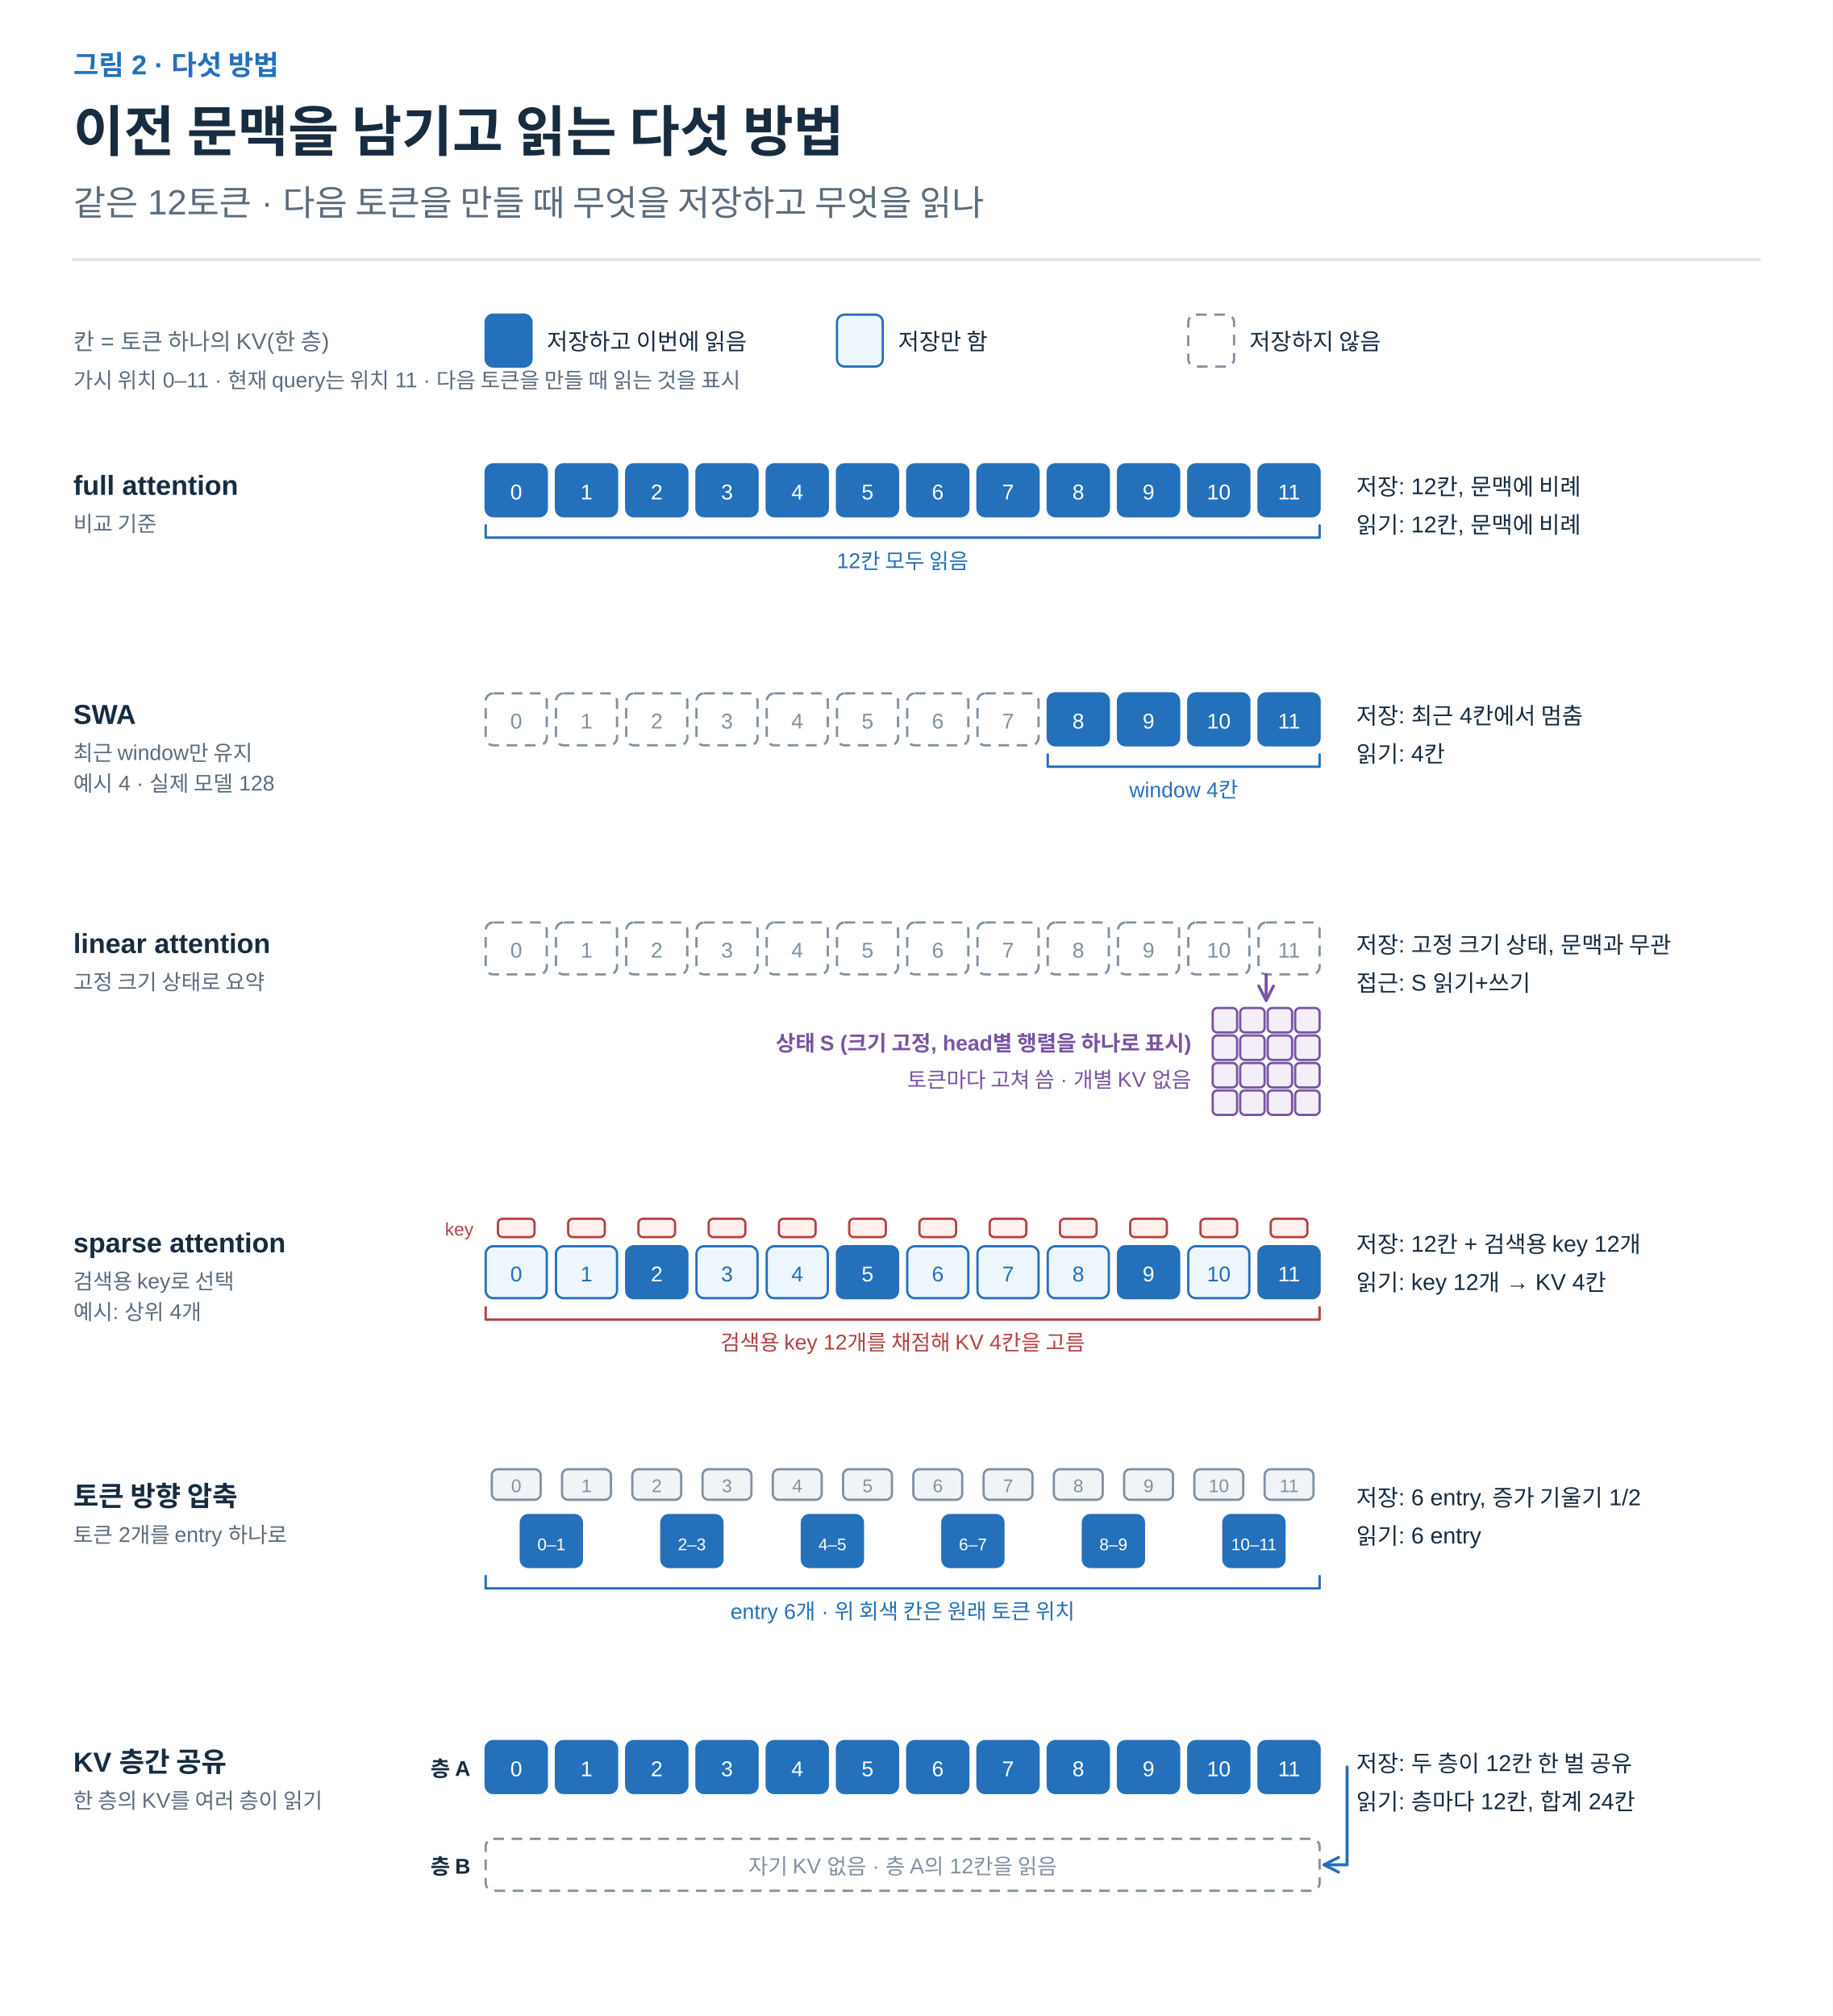
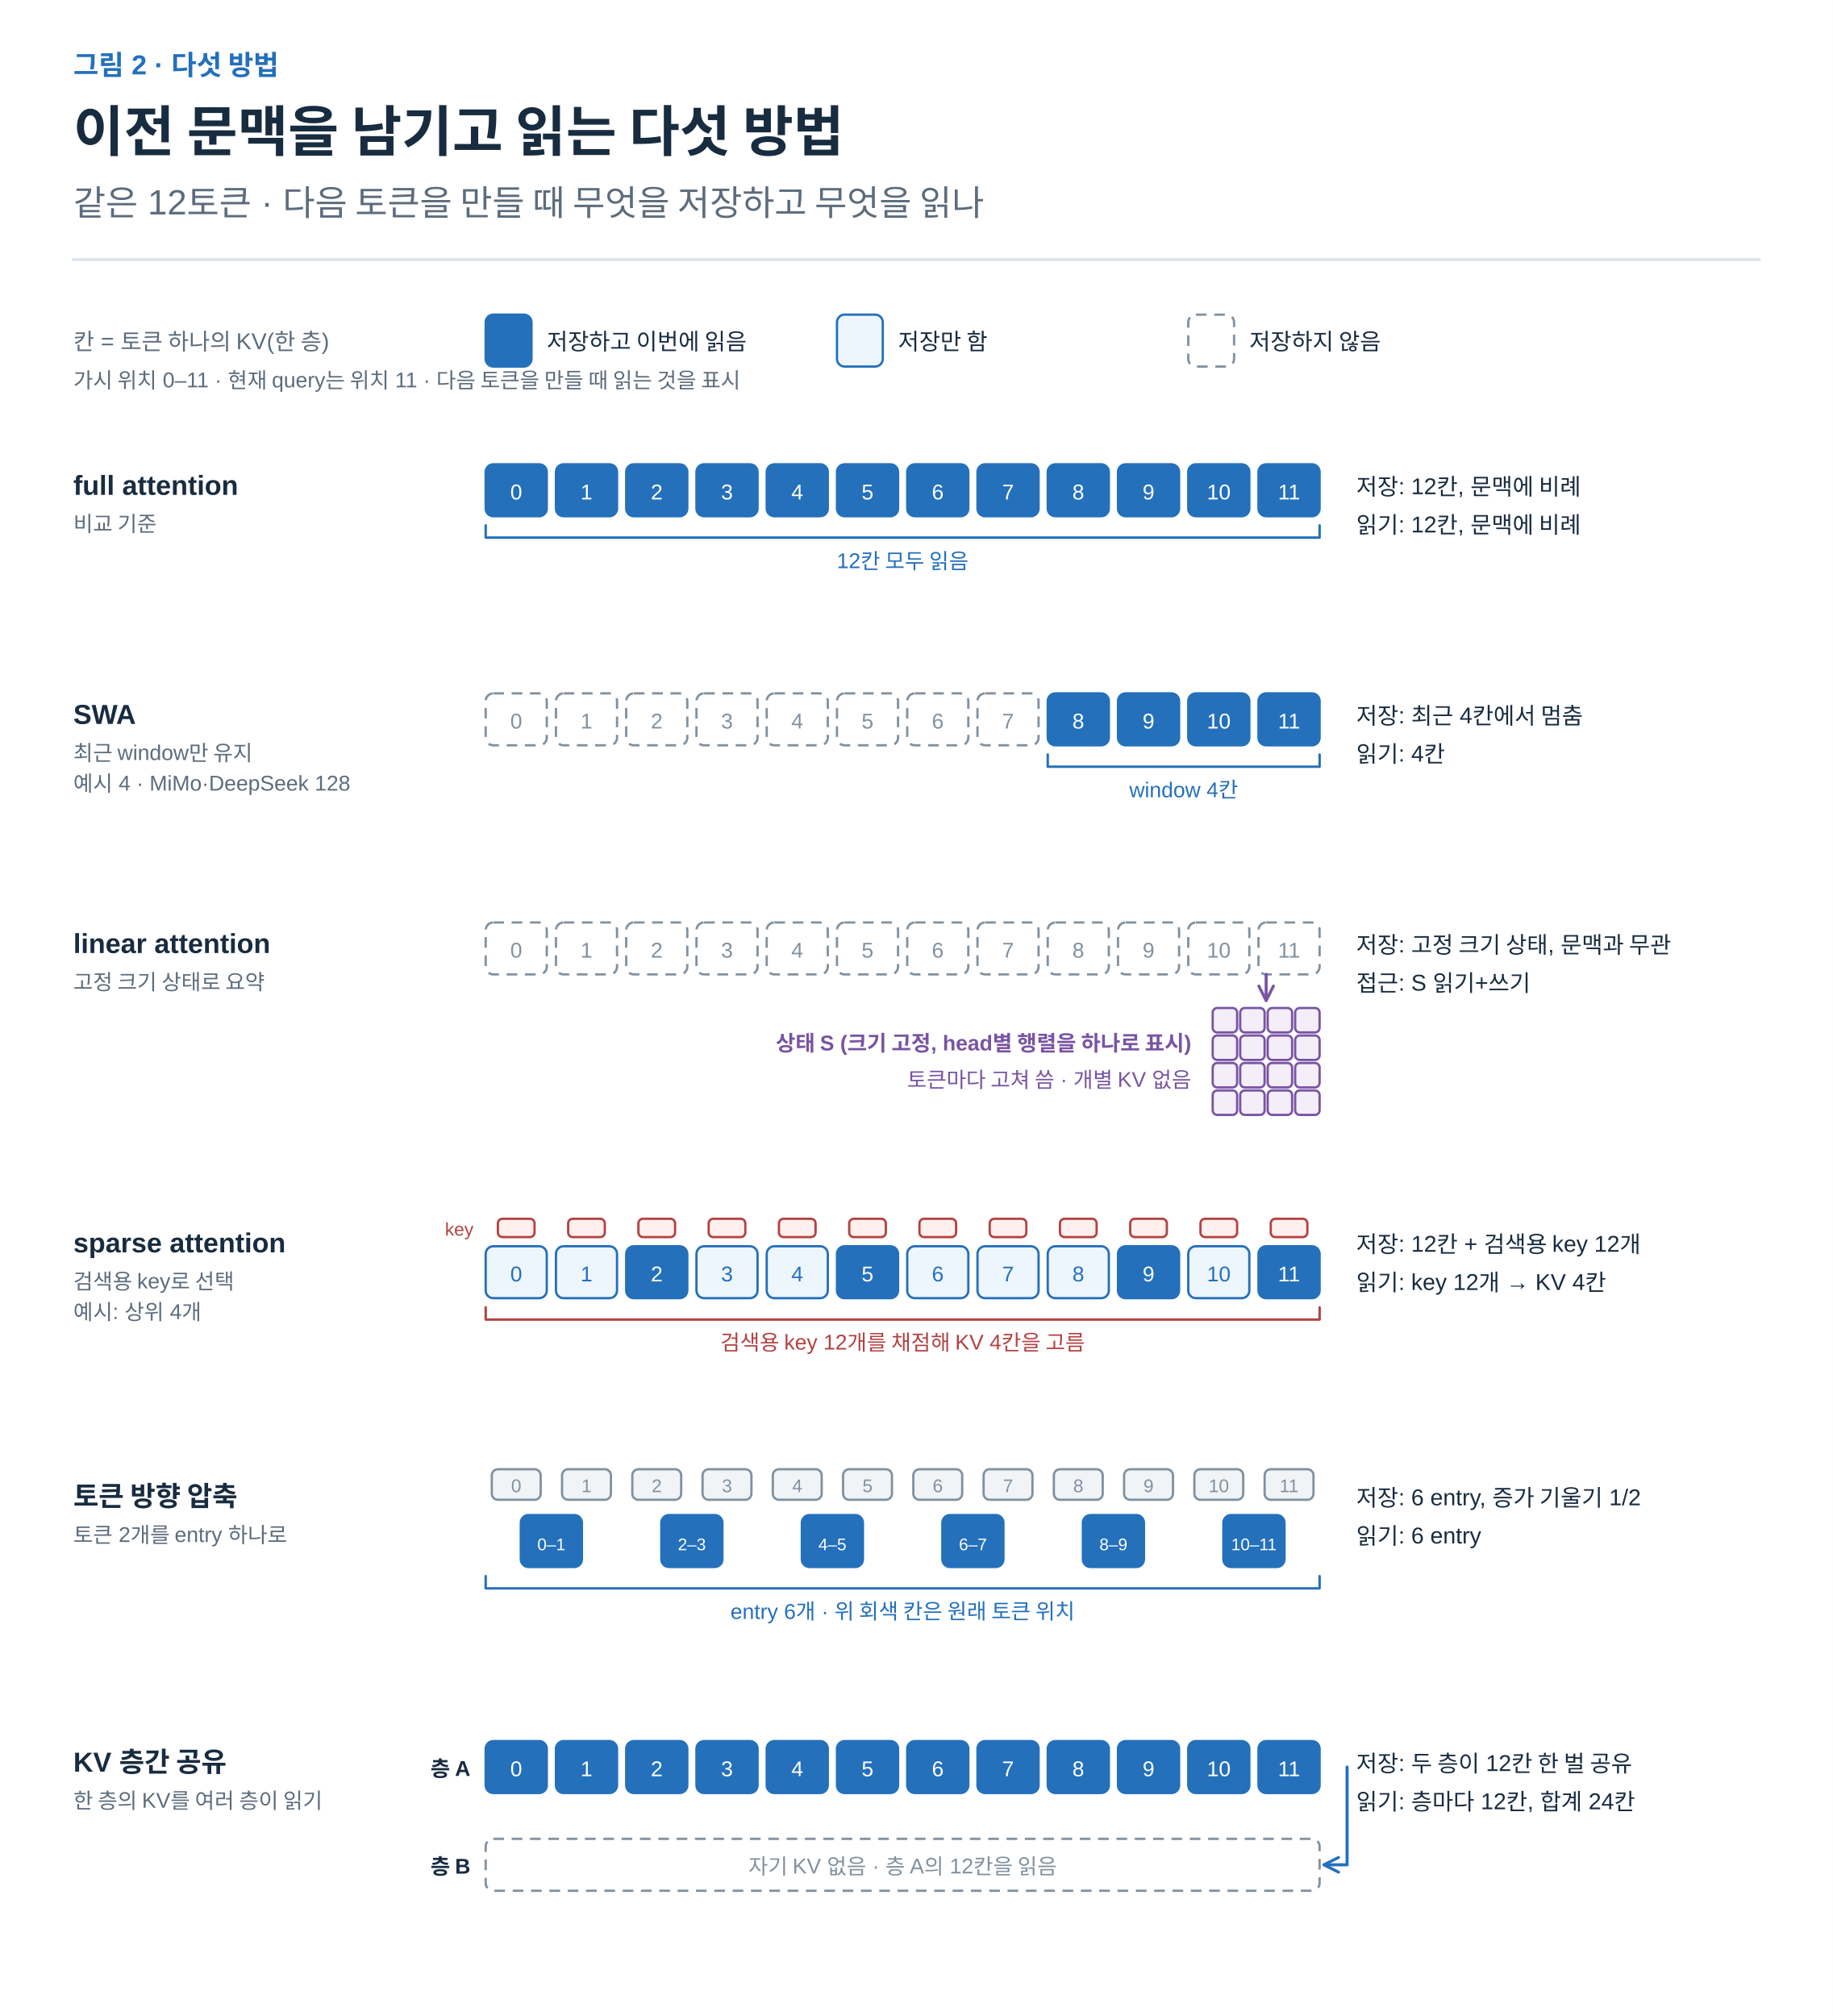
<svg xmlns="http://www.w3.org/2000/svg" width="1200" height="1320" viewBox="0 0 1200 1320" role="img" aria-labelledby="title desc">
  <defs>
    <marker id="arrow-ink" viewBox="0 0 10 10" refX="8" refY="5" markerWidth="6" markerHeight="6" orient="auto">
      <path d="M1 1 L9 5 L1 9" fill="none" stroke="#182C40" stroke-width="1.6" />
    </marker>
    <marker id="arrow-muted" viewBox="0 0 10 10" refX="8" refY="5" markerWidth="6" markerHeight="6" orient="auto">
      <path d="M1 1 L9 5 L1 9" fill="none" stroke="#5C6C7C" stroke-width="1.6" />
    </marker>
    <marker id="arrow-line" viewBox="0 0 10 10" refX="8" refY="5" markerWidth="6" markerHeight="6" orient="auto">
      <path d="M1 1 L9 5 L1 9" fill="none" stroke="#DCE4EC" stroke-width="1.6" />
    </marker>
    <marker id="arrow-paper" viewBox="0 0 10 10" refX="8" refY="5" markerWidth="6" markerHeight="6" orient="auto">
      <path d="M1 1 L9 5 L1 9" fill="none" stroke="#FFFFFF" stroke-width="1.6" />
    </marker>
    <marker id="arrow-blue" viewBox="0 0 10 10" refX="8" refY="5" markerWidth="6" markerHeight="6" orient="auto">
      <path d="M1 1 L9 5 L1 9" fill="none" stroke="#2470BB" stroke-width="1.6" />
    </marker>
    <marker id="arrow-teal" viewBox="0 0 10 10" refX="8" refY="5" markerWidth="6" markerHeight="6" orient="auto">
      <path d="M1 1 L9 5 L1 9" fill="none" stroke="#287D78" stroke-width="1.6" />
    </marker>
    <marker id="arrow-orange" viewBox="0 0 10 10" refX="8" refY="5" markerWidth="6" markerHeight="6" orient="auto">
      <path d="M1 1 L9 5 L1 9" fill="none" stroke="#B55B22" stroke-width="1.6" />
    </marker>
    <marker id="arrow-purple" viewBox="0 0 10 10" refX="8" refY="5" markerWidth="6" markerHeight="6" orient="auto">
      <path d="M1 1 L9 5 L1 9" fill="none" stroke="#7954A3" stroke-width="1.6" />
    </marker>
    <marker id="arrow-gray" viewBox="0 0 10 10" refX="8" refY="5" markerWidth="6" markerHeight="6" orient="auto">
      <path d="M1 1 L9 5 L1 9" fill="none" stroke="#657789" stroke-width="1.6" />
    </marker>
    <marker id="arrow-red" viewBox="0 0 10 10" refX="8" refY="5" markerWidth="6" markerHeight="6" orient="auto">
      <path d="M1 1 L9 5 L1 9" fill="none" stroke="#B34242" stroke-width="1.6" />
    </marker>
    <marker id="arrow-indigo" viewBox="0 0 10 10" refX="8" refY="5" markerWidth="6" markerHeight="6" orient="auto">
      <path d="M1 1 L9 5 L1 9" fill="none" stroke="#4C60A8" stroke-width="1.6" />
    </marker>
    <marker id="arrow-slate" viewBox="0 0 10 10" refX="8" refY="5" markerWidth="6" markerHeight="6" orient="auto">
      <path d="M1 1 L9 5 L1 9" fill="none" stroke="#8191A0" stroke-width="1.6" />
    </marker>
    <marker id="arrow-surface" viewBox="0 0 10 10" refX="8" refY="5" markerWidth="6" markerHeight="6" orient="auto">
      <path d="M1 1 L9 5 L1 9" fill="none" stroke="#F8FAFC" stroke-width="1.6" />
    </marker>
  </defs>
  <style>text{font-family:Arial,"Apple SD Gothic Neo","Noto Sans KR",sans-serif}text[font-family]{font-family:Menlo,Consolas,monospace}path{stroke-linecap:round;stroke-linejoin:round}</style>
  <rect width="100%" height="100%" fill="white" />
  <text x="48" y="49" fill="#2470BB" font-size="18" font-weight="600" text-anchor="start" data-max-width="1104">그림 2 · 다섯 방법</text>
  <text x="48" y="99" fill="#182C40" font-size="36" font-weight="700" text-anchor="start" data-max-width="1104">이전 문맥을 남기고 읽는 다섯 방법</text>
  <text x="48" y="141" fill="#5C6C7C" font-size="23" font-weight="400" text-anchor="start" data-max-width="1104">같은 12토큰 · 다음 토큰을 만들 때 무엇을 저장하고 무엇을 읽나</text>
  <path d="M48,170 H1152" stroke="#DCE4EC" stroke-width="2" />
  <g transform="translate(48 206) scale(1)" data-panel="1">
    <rect x="270" y="0" width="30" height="34" rx="5" fill="#2470BB" stroke="#2470BB" stroke-width="1.5" />
    <text x="285" y="23" fill="#FFFFFF" font-size="14" font-weight="400" text-anchor="middle" data-max-width="30" />
    <text x="310" y="23" fill="#182C40" font-size="15" font-weight="400" text-anchor="start" data-max-width="180">저장하고 이번에 읽음</text>
    <rect x="500" y="0" width="30" height="34" rx="5" fill="#EDF5FD" stroke="#2470BB" stroke-width="1.5" />
    <text x="515" y="23" fill="#2470BB" font-size="14" font-weight="400" text-anchor="middle" data-max-width="30" />
    <text x="540" y="23" fill="#182C40" font-size="15" font-weight="400" text-anchor="start" data-max-width="180">저장만 함</text>
    <rect x="730" y="0" width="30" height="34" rx="5" fill="#FFFFFF" stroke="#8191A0" stroke-width="1.5" stroke-dasharray="7 5" />
    <text x="745" y="23" fill="#8191A0" font-size="14" font-weight="400" text-anchor="middle" data-max-width="30" />
    <text x="770" y="23" fill="#182C40" font-size="15" font-weight="400" text-anchor="start" data-max-width="180">저장하지 않음</text>
    <text x="0" y="23" fill="#5C6C7C" font-size="15" font-weight="400" text-anchor="start" data-max-width="240">칸 = 토큰 하나의 KV(한 층)</text>
    <text x="0" y="48" fill="#5C6C7C" font-size="14" font-weight="400" text-anchor="start" data-max-width="1104">가시 위치 0–11 · 현재 query는 위치 11 · 다음 토큰을 만들 때 읽는 것을 표시</text>
    <text x="0" y="118" fill="#182C40" font-size="18" font-weight="700" text-anchor="start" data-max-width="200">full attention</text>
    <text x="0" y="142" fill="#5C6C7C" font-size="14" font-weight="400" text-anchor="start" data-max-width="200">비교 기준</text>
    <rect x="270" y="98" width="40" height="34" rx="5" fill="#2470BB" stroke="#2470BB" stroke-width="1.5" />
    <text x="290" y="121" fill="#FFFFFF" font-size="14" font-weight="400" text-anchor="middle" data-max-width="40">0</text>
    <rect x="316" y="98" width="40" height="34" rx="5" fill="#2470BB" stroke="#2470BB" stroke-width="1.5" />
    <text x="336" y="121" fill="#FFFFFF" font-size="14" font-weight="400" text-anchor="middle" data-max-width="40">1</text>
    <rect x="362" y="98" width="40" height="34" rx="5" fill="#2470BB" stroke="#2470BB" stroke-width="1.5" />
    <text x="382" y="121" fill="#FFFFFF" font-size="14" font-weight="400" text-anchor="middle" data-max-width="40">2</text>
    <rect x="408" y="98" width="40" height="34" rx="5" fill="#2470BB" stroke="#2470BB" stroke-width="1.5" />
    <text x="428" y="121" fill="#FFFFFF" font-size="14" font-weight="400" text-anchor="middle" data-max-width="40">3</text>
    <rect x="454" y="98" width="40" height="34" rx="5" fill="#2470BB" stroke="#2470BB" stroke-width="1.5" />
    <text x="474" y="121" fill="#FFFFFF" font-size="14" font-weight="400" text-anchor="middle" data-max-width="40">4</text>
    <rect x="500" y="98" width="40" height="34" rx="5" fill="#2470BB" stroke="#2470BB" stroke-width="1.5" />
    <text x="520" y="121" fill="#FFFFFF" font-size="14" font-weight="400" text-anchor="middle" data-max-width="40">5</text>
    <rect x="546" y="98" width="40" height="34" rx="5" fill="#2470BB" stroke="#2470BB" stroke-width="1.5" />
    <text x="566" y="121" fill="#FFFFFF" font-size="14" font-weight="400" text-anchor="middle" data-max-width="40">6</text>
    <rect x="592" y="98" width="40" height="34" rx="5" fill="#2470BB" stroke="#2470BB" stroke-width="1.5" />
    <text x="612" y="121" fill="#FFFFFF" font-size="14" font-weight="400" text-anchor="middle" data-max-width="40">7</text>
    <rect x="638" y="98" width="40" height="34" rx="5" fill="#2470BB" stroke="#2470BB" stroke-width="1.5" />
    <text x="658" y="121" fill="#FFFFFF" font-size="14" font-weight="400" text-anchor="middle" data-max-width="40">8</text>
    <rect x="684" y="98" width="40" height="34" rx="5" fill="#2470BB" stroke="#2470BB" stroke-width="1.5" />
    <text x="704" y="121" fill="#FFFFFF" font-size="14" font-weight="400" text-anchor="middle" data-max-width="40">9</text>
    <rect x="730" y="98" width="40" height="34" rx="5" fill="#2470BB" stroke="#2470BB" stroke-width="1.5" />
    <text x="750" y="121" fill="#FFFFFF" font-size="14" font-weight="400" text-anchor="middle" data-max-width="40">10</text>
    <rect x="776" y="98" width="40" height="34" rx="5" fill="#2470BB" stroke="#2470BB" stroke-width="1.5" />
    <text x="796" y="121" fill="#FFFFFF" font-size="14" font-weight="400" text-anchor="middle" data-max-width="40">11</text>
    <path d="M270 138 L270 146 L816 146 L816 138" stroke="#2470BB" stroke-width="1.6" fill="none" />
    <text x="543" y="166" fill="#2470BB" font-size="14" font-weight="400" text-anchor="middle" data-max-width="626">12칸 모두 읽음</text>
    <text x="840" y="118" fill="#182C40" font-size="15" font-weight="400" text-anchor="start" data-max-width="264">저장: 12칸, 문맥에 비례</text>
    <text x="840" y="143" fill="#182C40" font-size="15" font-weight="400" text-anchor="start" data-max-width="264">읽기: 12칸, 문맥에 비례</text>
  </g>
  <g transform="translate(48 434) scale(1)" data-panel="2">
    <text x="0" y="40" fill="#182C40" font-size="18" font-weight="700" text-anchor="start" data-max-width="200">SWA</text>
    <text x="0" y="64" fill="#5C6C7C" font-size="14" font-weight="400" text-anchor="start" data-max-width="200">최근 window만 유지</text>
-     <text x="0" y="84" fill="#5C6C7C" font-size="14" font-weight="400" text-anchor="start" data-max-width="200">예시 4 · 실제 모델 128</text>
+     <text x="0" y="84" fill="#5C6C7C" font-size="14" font-weight="400" text-anchor="start" data-max-width="200">예시 4 · MiMo·DeepSeek 128</text>
    <rect x="270" y="20" width="40" height="34" rx="5" fill="#FFFFFF" stroke="#8191A0" stroke-width="1.5" stroke-dasharray="7 5" />
    <text x="290" y="43" fill="#8191A0" font-size="14" font-weight="400" text-anchor="middle" data-max-width="40">0</text>
    <rect x="316" y="20" width="40" height="34" rx="5" fill="#FFFFFF" stroke="#8191A0" stroke-width="1.5" stroke-dasharray="7 5" />
    <text x="336" y="43" fill="#8191A0" font-size="14" font-weight="400" text-anchor="middle" data-max-width="40">1</text>
    <rect x="362" y="20" width="40" height="34" rx="5" fill="#FFFFFF" stroke="#8191A0" stroke-width="1.5" stroke-dasharray="7 5" />
    <text x="382" y="43" fill="#8191A0" font-size="14" font-weight="400" text-anchor="middle" data-max-width="40">2</text>
    <rect x="408" y="20" width="40" height="34" rx="5" fill="#FFFFFF" stroke="#8191A0" stroke-width="1.5" stroke-dasharray="7 5" />
    <text x="428" y="43" fill="#8191A0" font-size="14" font-weight="400" text-anchor="middle" data-max-width="40">3</text>
    <rect x="454" y="20" width="40" height="34" rx="5" fill="#FFFFFF" stroke="#8191A0" stroke-width="1.5" stroke-dasharray="7 5" />
    <text x="474" y="43" fill="#8191A0" font-size="14" font-weight="400" text-anchor="middle" data-max-width="40">4</text>
    <rect x="500" y="20" width="40" height="34" rx="5" fill="#FFFFFF" stroke="#8191A0" stroke-width="1.5" stroke-dasharray="7 5" />
    <text x="520" y="43" fill="#8191A0" font-size="14" font-weight="400" text-anchor="middle" data-max-width="40">5</text>
    <rect x="546" y="20" width="40" height="34" rx="5" fill="#FFFFFF" stroke="#8191A0" stroke-width="1.5" stroke-dasharray="7 5" />
    <text x="566" y="43" fill="#8191A0" font-size="14" font-weight="400" text-anchor="middle" data-max-width="40">6</text>
    <rect x="592" y="20" width="40" height="34" rx="5" fill="#FFFFFF" stroke="#8191A0" stroke-width="1.5" stroke-dasharray="7 5" />
    <text x="612" y="43" fill="#8191A0" font-size="14" font-weight="400" text-anchor="middle" data-max-width="40">7</text>
    <rect x="638" y="20" width="40" height="34" rx="5" fill="#2470BB" stroke="#2470BB" stroke-width="1.5" />
    <text x="658" y="43" fill="#FFFFFF" font-size="14" font-weight="400" text-anchor="middle" data-max-width="40">8</text>
    <rect x="684" y="20" width="40" height="34" rx="5" fill="#2470BB" stroke="#2470BB" stroke-width="1.5" />
    <text x="704" y="43" fill="#FFFFFF" font-size="14" font-weight="400" text-anchor="middle" data-max-width="40">9</text>
    <rect x="730" y="20" width="40" height="34" rx="5" fill="#2470BB" stroke="#2470BB" stroke-width="1.5" />
    <text x="750" y="43" fill="#FFFFFF" font-size="14" font-weight="400" text-anchor="middle" data-max-width="40">10</text>
    <rect x="776" y="20" width="40" height="34" rx="5" fill="#2470BB" stroke="#2470BB" stroke-width="1.5" />
    <text x="796" y="43" fill="#FFFFFF" font-size="14" font-weight="400" text-anchor="middle" data-max-width="40">11</text>
    <path d="M638 60 L638 68 L816 68 L816 60" stroke="#2470BB" stroke-width="1.6" fill="none" />
    <text x="727" y="88" fill="#2470BB" font-size="14" font-weight="400" text-anchor="middle" data-max-width="258">window 4칸</text>
    <text x="840" y="40" fill="#182C40" font-size="15" font-weight="400" text-anchor="start" data-max-width="264">저장: 최근 4칸에서 멈춤</text>
    <text x="840" y="65" fill="#182C40" font-size="15" font-weight="400" text-anchor="start" data-max-width="264">읽기: 4칸</text>
  </g>
  <g transform="translate(48 584) scale(1)" data-panel="3">
    <text x="0" y="40" fill="#182C40" font-size="18" font-weight="700" text-anchor="start" data-max-width="200">linear attention</text>
    <text x="0" y="64" fill="#5C6C7C" font-size="14" font-weight="400" text-anchor="start" data-max-width="200">고정 크기 상태로 요약</text>
    <rect x="270" y="20" width="40" height="34" rx="5" fill="#FFFFFF" stroke="#8191A0" stroke-width="1.5" stroke-dasharray="7 5" />
    <text x="290" y="43" fill="#8191A0" font-size="14" font-weight="400" text-anchor="middle" data-max-width="40">0</text>
    <rect x="316" y="20" width="40" height="34" rx="5" fill="#FFFFFF" stroke="#8191A0" stroke-width="1.5" stroke-dasharray="7 5" />
    <text x="336" y="43" fill="#8191A0" font-size="14" font-weight="400" text-anchor="middle" data-max-width="40">1</text>
    <rect x="362" y="20" width="40" height="34" rx="5" fill="#FFFFFF" stroke="#8191A0" stroke-width="1.5" stroke-dasharray="7 5" />
    <text x="382" y="43" fill="#8191A0" font-size="14" font-weight="400" text-anchor="middle" data-max-width="40">2</text>
    <rect x="408" y="20" width="40" height="34" rx="5" fill="#FFFFFF" stroke="#8191A0" stroke-width="1.5" stroke-dasharray="7 5" />
    <text x="428" y="43" fill="#8191A0" font-size="14" font-weight="400" text-anchor="middle" data-max-width="40">3</text>
    <rect x="454" y="20" width="40" height="34" rx="5" fill="#FFFFFF" stroke="#8191A0" stroke-width="1.5" stroke-dasharray="7 5" />
    <text x="474" y="43" fill="#8191A0" font-size="14" font-weight="400" text-anchor="middle" data-max-width="40">4</text>
    <rect x="500" y="20" width="40" height="34" rx="5" fill="#FFFFFF" stroke="#8191A0" stroke-width="1.5" stroke-dasharray="7 5" />
    <text x="520" y="43" fill="#8191A0" font-size="14" font-weight="400" text-anchor="middle" data-max-width="40">5</text>
    <rect x="546" y="20" width="40" height="34" rx="5" fill="#FFFFFF" stroke="#8191A0" stroke-width="1.5" stroke-dasharray="7 5" />
    <text x="566" y="43" fill="#8191A0" font-size="14" font-weight="400" text-anchor="middle" data-max-width="40">6</text>
    <rect x="592" y="20" width="40" height="34" rx="5" fill="#FFFFFF" stroke="#8191A0" stroke-width="1.5" stroke-dasharray="7 5" />
    <text x="612" y="43" fill="#8191A0" font-size="14" font-weight="400" text-anchor="middle" data-max-width="40">7</text>
    <rect x="638" y="20" width="40" height="34" rx="5" fill="#FFFFFF" stroke="#8191A0" stroke-width="1.5" stroke-dasharray="7 5" />
    <text x="658" y="43" fill="#8191A0" font-size="14" font-weight="400" text-anchor="middle" data-max-width="40">8</text>
    <rect x="684" y="20" width="40" height="34" rx="5" fill="#FFFFFF" stroke="#8191A0" stroke-width="1.5" stroke-dasharray="7 5" />
    <text x="704" y="43" fill="#8191A0" font-size="14" font-weight="400" text-anchor="middle" data-max-width="40">9</text>
    <rect x="730" y="20" width="40" height="34" rx="5" fill="#FFFFFF" stroke="#8191A0" stroke-width="1.5" stroke-dasharray="7 5" />
    <text x="750" y="43" fill="#8191A0" font-size="14" font-weight="400" text-anchor="middle" data-max-width="40">10</text>
    <rect x="776" y="20" width="40" height="34" rx="5" fill="#FFFFFF" stroke="#8191A0" stroke-width="1.5" stroke-dasharray="7 5" />
    <text x="796" y="43" fill="#8191A0" font-size="14" font-weight="400" text-anchor="middle" data-max-width="40">11</text>
    <rect x="746" y="76" width="16" height="16" rx="3" fill="#F3EEF8" stroke="#7954A3" stroke-width="1.5" />
    <rect x="764" y="76" width="16" height="16" rx="3" fill="#F3EEF8" stroke="#7954A3" stroke-width="1.5" />
    <rect x="782" y="76" width="16" height="16" rx="3" fill="#F3EEF8" stroke="#7954A3" stroke-width="1.5" />
    <rect x="800" y="76" width="16" height="16" rx="3" fill="#F3EEF8" stroke="#7954A3" stroke-width="1.5" />
    <rect x="746" y="94" width="16" height="16" rx="3" fill="#F3EEF8" stroke="#7954A3" stroke-width="1.5" />
    <rect x="764" y="94" width="16" height="16" rx="3" fill="#F3EEF8" stroke="#7954A3" stroke-width="1.5" />
    <rect x="782" y="94" width="16" height="16" rx="3" fill="#F3EEF8" stroke="#7954A3" stroke-width="1.5" />
    <rect x="800" y="94" width="16" height="16" rx="3" fill="#F3EEF8" stroke="#7954A3" stroke-width="1.5" />
    <rect x="746" y="112" width="16" height="16" rx="3" fill="#F3EEF8" stroke="#7954A3" stroke-width="1.5" />
    <rect x="764" y="112" width="16" height="16" rx="3" fill="#F3EEF8" stroke="#7954A3" stroke-width="1.5" />
    <rect x="782" y="112" width="16" height="16" rx="3" fill="#F3EEF8" stroke="#7954A3" stroke-width="1.5" />
    <rect x="800" y="112" width="16" height="16" rx="3" fill="#F3EEF8" stroke="#7954A3" stroke-width="1.5" />
    <rect x="746" y="130" width="16" height="16" rx="3" fill="#F3EEF8" stroke="#7954A3" stroke-width="1.5" />
    <rect x="764" y="130" width="16" height="16" rx="3" fill="#F3EEF8" stroke="#7954A3" stroke-width="1.5" />
    <rect x="782" y="130" width="16" height="16" rx="3" fill="#F3EEF8" stroke="#7954A3" stroke-width="1.5" />
    <rect x="800" y="130" width="16" height="16" rx="3" fill="#F3EEF8" stroke="#7954A3" stroke-width="1.5" />
    <path d="M781 54 L781 70" stroke="#7954A3" stroke-width="2" fill="none" marker-end="url(#arrow-purple)" />
    <text x="732" y="104" fill="#7954A3" font-size="14" font-weight="700" text-anchor="end" data-max-width="420">상태 S (크기 고정, head별 행렬을 하나로 표시)</text>
    <text x="732" y="128" fill="#7954A3" font-size="14" font-weight="400" text-anchor="end" data-max-width="340">토큰마다 고쳐 씀 · 개별 KV 없음</text>
    <text x="840" y="40" fill="#182C40" font-size="15" font-weight="400" text-anchor="start" data-max-width="264">저장: 고정 크기 상태, 문맥과 무관</text>
    <text x="840" y="65" fill="#182C40" font-size="15" font-weight="400" text-anchor="start" data-max-width="264">접근: S 읽기+쓰기</text>
  </g>
  <g transform="translate(48 780) scale(1)" data-panel="4">
    <text x="0" y="40" fill="#182C40" font-size="18" font-weight="700" text-anchor="start" data-max-width="200">sparse attention</text>
    <text x="0" y="64" fill="#5C6C7C" font-size="14" font-weight="400" text-anchor="start" data-max-width="200">검색용 key로 선택</text>
    <text x="0" y="84" fill="#5C6C7C" font-size="14" font-weight="400" text-anchor="start" data-max-width="200">예시: 상위 4개</text>
    <rect x="278" y="18" width="24" height="12" rx="3" fill="#FFF0EE" stroke="#B34242" stroke-width="1.5" />
    <rect x="270" y="36" width="40" height="34" rx="5" fill="#EDF5FD" stroke="#2470BB" stroke-width="1.5" />
    <text x="290" y="59" fill="#2470BB" font-size="14" font-weight="400" text-anchor="middle" data-max-width="40">0</text>
    <rect x="324" y="18" width="24" height="12" rx="3" fill="#FFF0EE" stroke="#B34242" stroke-width="1.5" />
    <rect x="316" y="36" width="40" height="34" rx="5" fill="#EDF5FD" stroke="#2470BB" stroke-width="1.5" />
    <text x="336" y="59" fill="#2470BB" font-size="14" font-weight="400" text-anchor="middle" data-max-width="40">1</text>
    <rect x="370" y="18" width="24" height="12" rx="3" fill="#FFF0EE" stroke="#B34242" stroke-width="1.5" />
    <rect x="362" y="36" width="40" height="34" rx="5" fill="#2470BB" stroke="#2470BB" stroke-width="1.5" />
    <text x="382" y="59" fill="#FFFFFF" font-size="14" font-weight="400" text-anchor="middle" data-max-width="40">2</text>
    <rect x="416" y="18" width="24" height="12" rx="3" fill="#FFF0EE" stroke="#B34242" stroke-width="1.5" />
    <rect x="408" y="36" width="40" height="34" rx="5" fill="#EDF5FD" stroke="#2470BB" stroke-width="1.5" />
    <text x="428" y="59" fill="#2470BB" font-size="14" font-weight="400" text-anchor="middle" data-max-width="40">3</text>
    <rect x="462" y="18" width="24" height="12" rx="3" fill="#FFF0EE" stroke="#B34242" stroke-width="1.5" />
    <rect x="454" y="36" width="40" height="34" rx="5" fill="#EDF5FD" stroke="#2470BB" stroke-width="1.5" />
    <text x="474" y="59" fill="#2470BB" font-size="14" font-weight="400" text-anchor="middle" data-max-width="40">4</text>
    <rect x="508" y="18" width="24" height="12" rx="3" fill="#FFF0EE" stroke="#B34242" stroke-width="1.5" />
    <rect x="500" y="36" width="40" height="34" rx="5" fill="#2470BB" stroke="#2470BB" stroke-width="1.5" />
    <text x="520" y="59" fill="#FFFFFF" font-size="14" font-weight="400" text-anchor="middle" data-max-width="40">5</text>
    <rect x="554" y="18" width="24" height="12" rx="3" fill="#FFF0EE" stroke="#B34242" stroke-width="1.5" />
    <rect x="546" y="36" width="40" height="34" rx="5" fill="#EDF5FD" stroke="#2470BB" stroke-width="1.5" />
    <text x="566" y="59" fill="#2470BB" font-size="14" font-weight="400" text-anchor="middle" data-max-width="40">6</text>
    <rect x="600" y="18" width="24" height="12" rx="3" fill="#FFF0EE" stroke="#B34242" stroke-width="1.5" />
    <rect x="592" y="36" width="40" height="34" rx="5" fill="#EDF5FD" stroke="#2470BB" stroke-width="1.5" />
    <text x="612" y="59" fill="#2470BB" font-size="14" font-weight="400" text-anchor="middle" data-max-width="40">7</text>
    <rect x="646" y="18" width="24" height="12" rx="3" fill="#FFF0EE" stroke="#B34242" stroke-width="1.5" />
    <rect x="638" y="36" width="40" height="34" rx="5" fill="#EDF5FD" stroke="#2470BB" stroke-width="1.5" />
    <text x="658" y="59" fill="#2470BB" font-size="14" font-weight="400" text-anchor="middle" data-max-width="40">8</text>
    <rect x="692" y="18" width="24" height="12" rx="3" fill="#FFF0EE" stroke="#B34242" stroke-width="1.5" />
    <rect x="684" y="36" width="40" height="34" rx="5" fill="#2470BB" stroke="#2470BB" stroke-width="1.5" />
    <text x="704" y="59" fill="#FFFFFF" font-size="14" font-weight="400" text-anchor="middle" data-max-width="40">9</text>
    <rect x="738" y="18" width="24" height="12" rx="3" fill="#FFF0EE" stroke="#B34242" stroke-width="1.5" />
    <rect x="730" y="36" width="40" height="34" rx="5" fill="#EDF5FD" stroke="#2470BB" stroke-width="1.5" />
    <text x="750" y="59" fill="#2470BB" font-size="14" font-weight="400" text-anchor="middle" data-max-width="40">10</text>
    <rect x="784" y="18" width="24" height="12" rx="3" fill="#FFF0EE" stroke="#B34242" stroke-width="1.5" />
    <rect x="776" y="36" width="40" height="34" rx="5" fill="#2470BB" stroke="#2470BB" stroke-width="1.5" />
    <text x="796" y="59" fill="#FFFFFF" font-size="14" font-weight="400" text-anchor="middle" data-max-width="40">11</text>
    <text x="262" y="29" fill="#B34242" font-size="12" font-weight="400" text-anchor="end" data-max-width="40">key</text>
    <path d="M270 76 L270 84 L816 84 L816 76" stroke="#B34242" stroke-width="1.6" fill="none" />
    <text x="543" y="104" fill="#B34242" font-size="14" font-weight="400" text-anchor="middle" data-max-width="626">검색용 key 12개를 채점해 KV 4칸을 고름</text>
    <text x="840" y="40" fill="#182C40" font-size="15" font-weight="400" text-anchor="start" data-max-width="264">저장: 12칸 + 검색용 key 12개</text>
    <text x="840" y="65" fill="#182C40" font-size="15" font-weight="400" text-anchor="start" data-max-width="264">읽기: key 12개 → KV 4칸</text>
  </g>
  <g transform="translate(48 946) scale(1)" data-panel="5">
    <text x="0" y="40" fill="#182C40" font-size="18" font-weight="700" text-anchor="start" data-max-width="200">토큰 방향 압축</text>
    <text x="0" y="64" fill="#5C6C7C" font-size="14" font-weight="400" text-anchor="start" data-max-width="200">토큰 2개를 entry 하나로</text>
    <rect x="274" y="16" width="32" height="20" rx="4" fill="#F1F4F7" stroke="#8191A0" stroke-width="1.5" />
    <text x="290" y="31" fill="#8191A0" font-size="12" font-weight="400" text-anchor="middle" data-max-width="40">0</text>
    <rect x="320" y="16" width="32" height="20" rx="4" fill="#F1F4F7" stroke="#8191A0" stroke-width="1.5" />
    <text x="336" y="31" fill="#8191A0" font-size="12" font-weight="400" text-anchor="middle" data-max-width="40">1</text>
    <rect x="366" y="16" width="32" height="20" rx="4" fill="#F1F4F7" stroke="#8191A0" stroke-width="1.5" />
    <text x="382" y="31" fill="#8191A0" font-size="12" font-weight="400" text-anchor="middle" data-max-width="40">2</text>
    <rect x="412" y="16" width="32" height="20" rx="4" fill="#F1F4F7" stroke="#8191A0" stroke-width="1.5" />
    <text x="428" y="31" fill="#8191A0" font-size="12" font-weight="400" text-anchor="middle" data-max-width="40">3</text>
    <rect x="458" y="16" width="32" height="20" rx="4" fill="#F1F4F7" stroke="#8191A0" stroke-width="1.5" />
    <text x="474" y="31" fill="#8191A0" font-size="12" font-weight="400" text-anchor="middle" data-max-width="40">4</text>
    <rect x="504" y="16" width="32" height="20" rx="4" fill="#F1F4F7" stroke="#8191A0" stroke-width="1.5" />
    <text x="520" y="31" fill="#8191A0" font-size="12" font-weight="400" text-anchor="middle" data-max-width="40">5</text>
    <rect x="550" y="16" width="32" height="20" rx="4" fill="#F1F4F7" stroke="#8191A0" stroke-width="1.5" />
    <text x="566" y="31" fill="#8191A0" font-size="12" font-weight="400" text-anchor="middle" data-max-width="40">6</text>
    <rect x="596" y="16" width="32" height="20" rx="4" fill="#F1F4F7" stroke="#8191A0" stroke-width="1.5" />
    <text x="612" y="31" fill="#8191A0" font-size="12" font-weight="400" text-anchor="middle" data-max-width="40">7</text>
    <rect x="642" y="16" width="32" height="20" rx="4" fill="#F1F4F7" stroke="#8191A0" stroke-width="1.5" />
    <text x="658" y="31" fill="#8191A0" font-size="12" font-weight="400" text-anchor="middle" data-max-width="40">8</text>
    <rect x="688" y="16" width="32" height="20" rx="4" fill="#F1F4F7" stroke="#8191A0" stroke-width="1.5" />
    <text x="704" y="31" fill="#8191A0" font-size="12" font-weight="400" text-anchor="middle" data-max-width="40">9</text>
    <rect x="734" y="16" width="32" height="20" rx="4" fill="#F1F4F7" stroke="#8191A0" stroke-width="1.5" />
    <text x="750" y="31" fill="#8191A0" font-size="12" font-weight="400" text-anchor="middle" data-max-width="40">10</text>
    <rect x="780" y="16" width="32" height="20" rx="4" fill="#F1F4F7" stroke="#8191A0" stroke-width="1.5" />
    <text x="796" y="31" fill="#8191A0" font-size="12" font-weight="400" text-anchor="middle" data-max-width="40">11</text>
    <rect x="293" y="46" width="40" height="34" rx="5" fill="#2470BB" stroke="#2470BB" stroke-width="1.5" />
    <text x="313" y="69" fill="#FFFFFF" font-size="14" font-weight="400" text-anchor="middle" data-max-width="40" />
    <text x="313" y="69" fill="#FFFFFF" font-size="11" font-weight="400" text-anchor="middle" data-max-width="40">0–1</text>
    <rect x="385" y="46" width="40" height="34" rx="5" fill="#2470BB" stroke="#2470BB" stroke-width="1.5" />
    <text x="405" y="69" fill="#FFFFFF" font-size="14" font-weight="400" text-anchor="middle" data-max-width="40" />
    <text x="405" y="69" fill="#FFFFFF" font-size="11" font-weight="400" text-anchor="middle" data-max-width="40">2–3</text>
    <rect x="477" y="46" width="40" height="34" rx="5" fill="#2470BB" stroke="#2470BB" stroke-width="1.5" />
    <text x="497" y="69" fill="#FFFFFF" font-size="14" font-weight="400" text-anchor="middle" data-max-width="40" />
    <text x="497" y="69" fill="#FFFFFF" font-size="11" font-weight="400" text-anchor="middle" data-max-width="40">4–5</text>
    <rect x="569" y="46" width="40" height="34" rx="5" fill="#2470BB" stroke="#2470BB" stroke-width="1.5" />
    <text x="589" y="69" fill="#FFFFFF" font-size="14" font-weight="400" text-anchor="middle" data-max-width="40" />
    <text x="589" y="69" fill="#FFFFFF" font-size="11" font-weight="400" text-anchor="middle" data-max-width="40">6–7</text>
    <rect x="661" y="46" width="40" height="34" rx="5" fill="#2470BB" stroke="#2470BB" stroke-width="1.5" />
    <text x="681" y="69" fill="#FFFFFF" font-size="14" font-weight="400" text-anchor="middle" data-max-width="40" />
    <text x="681" y="69" fill="#FFFFFF" font-size="11" font-weight="400" text-anchor="middle" data-max-width="40">8–9</text>
    <rect x="753" y="46" width="40" height="34" rx="5" fill="#2470BB" stroke="#2470BB" stroke-width="1.5" />
    <text x="773" y="69" fill="#FFFFFF" font-size="14" font-weight="400" text-anchor="middle" data-max-width="40" />
    <text x="773" y="69" fill="#FFFFFF" font-size="11" font-weight="400" text-anchor="middle" data-max-width="40">10–11</text>
    <path d="M270 86 L270 94 L816 94 L816 86" stroke="#2470BB" stroke-width="1.6" fill="none" />
    <text x="543" y="114" fill="#2470BB" font-size="14" font-weight="400" text-anchor="middle" data-max-width="626">entry 6개 · 위 회색 칸은 원래 토큰 위치</text>
    <text x="840" y="40" fill="#182C40" font-size="15" font-weight="400" text-anchor="start" data-max-width="264">저장: 6 entry, 증가 기울기 1/2</text>
    <text x="840" y="65" fill="#182C40" font-size="15" font-weight="400" text-anchor="start" data-max-width="264">읽기: 6 entry</text>
  </g>
  <g transform="translate(48 1120) scale(1)" data-panel="6">
    <text x="0" y="40" fill="#182C40" font-size="18" font-weight="700" text-anchor="start" data-max-width="200">KV 층간 공유</text>
    <text x="0" y="64" fill="#5C6C7C" font-size="14" font-weight="400" text-anchor="start" data-max-width="200">한 층의 KV를 여러 층이 읽기</text>
    <text x="260" y="43" fill="#182C40" font-size="14" font-weight="700" text-anchor="end" data-max-width="56">층 A</text>
    <text x="260" y="107" fill="#182C40" font-size="14" font-weight="700" text-anchor="end" data-max-width="56">층 B</text>
    <rect x="270" y="20" width="40" height="34" rx="5" fill="#2470BB" stroke="#2470BB" stroke-width="1.5" />
    <text x="290" y="43" fill="#FFFFFF" font-size="14" font-weight="400" text-anchor="middle" data-max-width="40">0</text>
    <rect x="316" y="20" width="40" height="34" rx="5" fill="#2470BB" stroke="#2470BB" stroke-width="1.5" />
    <text x="336" y="43" fill="#FFFFFF" font-size="14" font-weight="400" text-anchor="middle" data-max-width="40">1</text>
    <rect x="362" y="20" width="40" height="34" rx="5" fill="#2470BB" stroke="#2470BB" stroke-width="1.5" />
    <text x="382" y="43" fill="#FFFFFF" font-size="14" font-weight="400" text-anchor="middle" data-max-width="40">2</text>
    <rect x="408" y="20" width="40" height="34" rx="5" fill="#2470BB" stroke="#2470BB" stroke-width="1.5" />
    <text x="428" y="43" fill="#FFFFFF" font-size="14" font-weight="400" text-anchor="middle" data-max-width="40">3</text>
    <rect x="454" y="20" width="40" height="34" rx="5" fill="#2470BB" stroke="#2470BB" stroke-width="1.5" />
    <text x="474" y="43" fill="#FFFFFF" font-size="14" font-weight="400" text-anchor="middle" data-max-width="40">4</text>
    <rect x="500" y="20" width="40" height="34" rx="5" fill="#2470BB" stroke="#2470BB" stroke-width="1.5" />
    <text x="520" y="43" fill="#FFFFFF" font-size="14" font-weight="400" text-anchor="middle" data-max-width="40">5</text>
    <rect x="546" y="20" width="40" height="34" rx="5" fill="#2470BB" stroke="#2470BB" stroke-width="1.5" />
    <text x="566" y="43" fill="#FFFFFF" font-size="14" font-weight="400" text-anchor="middle" data-max-width="40">6</text>
    <rect x="592" y="20" width="40" height="34" rx="5" fill="#2470BB" stroke="#2470BB" stroke-width="1.5" />
    <text x="612" y="43" fill="#FFFFFF" font-size="14" font-weight="400" text-anchor="middle" data-max-width="40">7</text>
    <rect x="638" y="20" width="40" height="34" rx="5" fill="#2470BB" stroke="#2470BB" stroke-width="1.5" />
    <text x="658" y="43" fill="#FFFFFF" font-size="14" font-weight="400" text-anchor="middle" data-max-width="40">8</text>
    <rect x="684" y="20" width="40" height="34" rx="5" fill="#2470BB" stroke="#2470BB" stroke-width="1.5" />
    <text x="704" y="43" fill="#FFFFFF" font-size="14" font-weight="400" text-anchor="middle" data-max-width="40">9</text>
    <rect x="730" y="20" width="40" height="34" rx="5" fill="#2470BB" stroke="#2470BB" stroke-width="1.5" />
    <text x="750" y="43" fill="#FFFFFF" font-size="14" font-weight="400" text-anchor="middle" data-max-width="40">10</text>
    <rect x="776" y="20" width="40" height="34" rx="5" fill="#2470BB" stroke="#2470BB" stroke-width="1.5" />
    <text x="796" y="43" fill="#FFFFFF" font-size="14" font-weight="400" text-anchor="middle" data-max-width="40">11</text>
    <rect x="270" y="84" width="546" height="34" rx="5" fill="#FFFFFF" stroke="#8191A0" stroke-width="1.5" stroke-dasharray="7 5" />
    <text x="543" y="107" fill="#8191A0" font-size="14" font-weight="400" text-anchor="middle" data-max-width="520">자기 KV 없음 · 층 A의 12칸을 읽음</text>
    <path d="M834 37 L834 101 L820 101" stroke="#2470BB" stroke-width="2" fill="none" marker-end="url(#arrow-blue)" />
    <text x="840" y="40" fill="#182C40" font-size="15" font-weight="400" text-anchor="start" data-max-width="264">저장: 두 층이 12칸 한 벌 공유</text>
    <text x="840" y="65" fill="#182C40" font-size="15" font-weight="400" text-anchor="start" data-max-width="264">읽기: 층마다 12칸, 합계 24칸</text>
  </g>
</svg>
